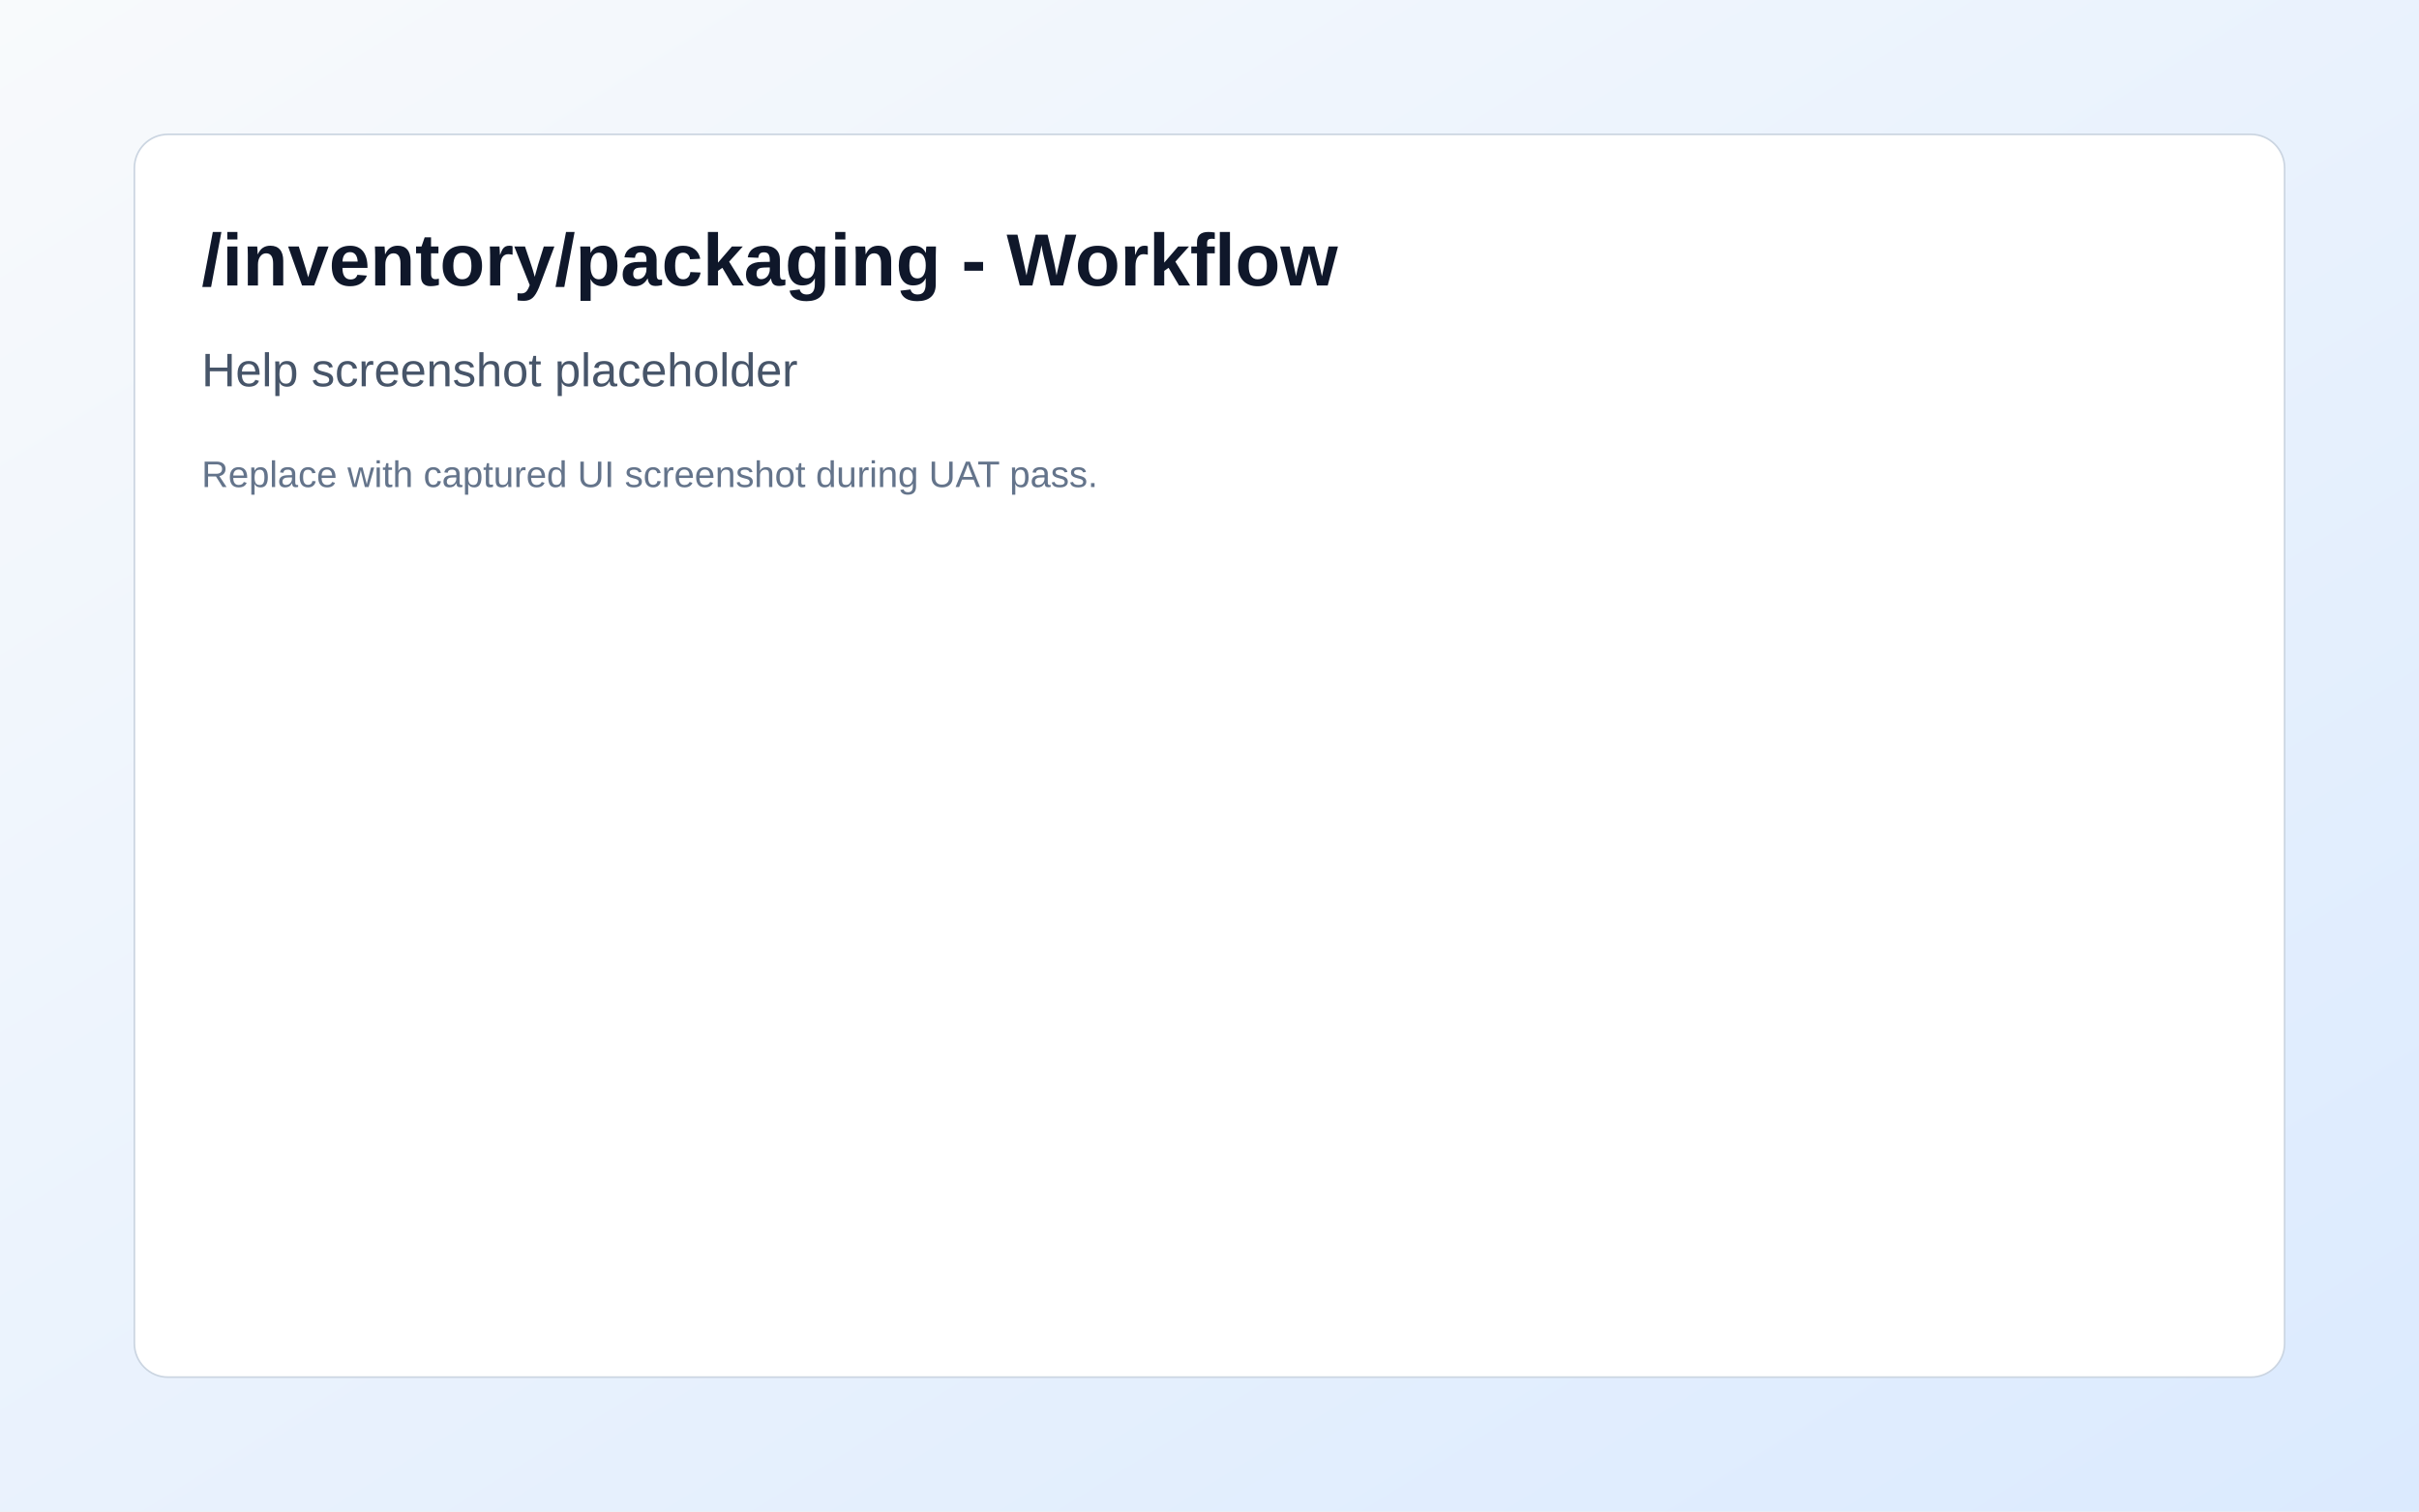
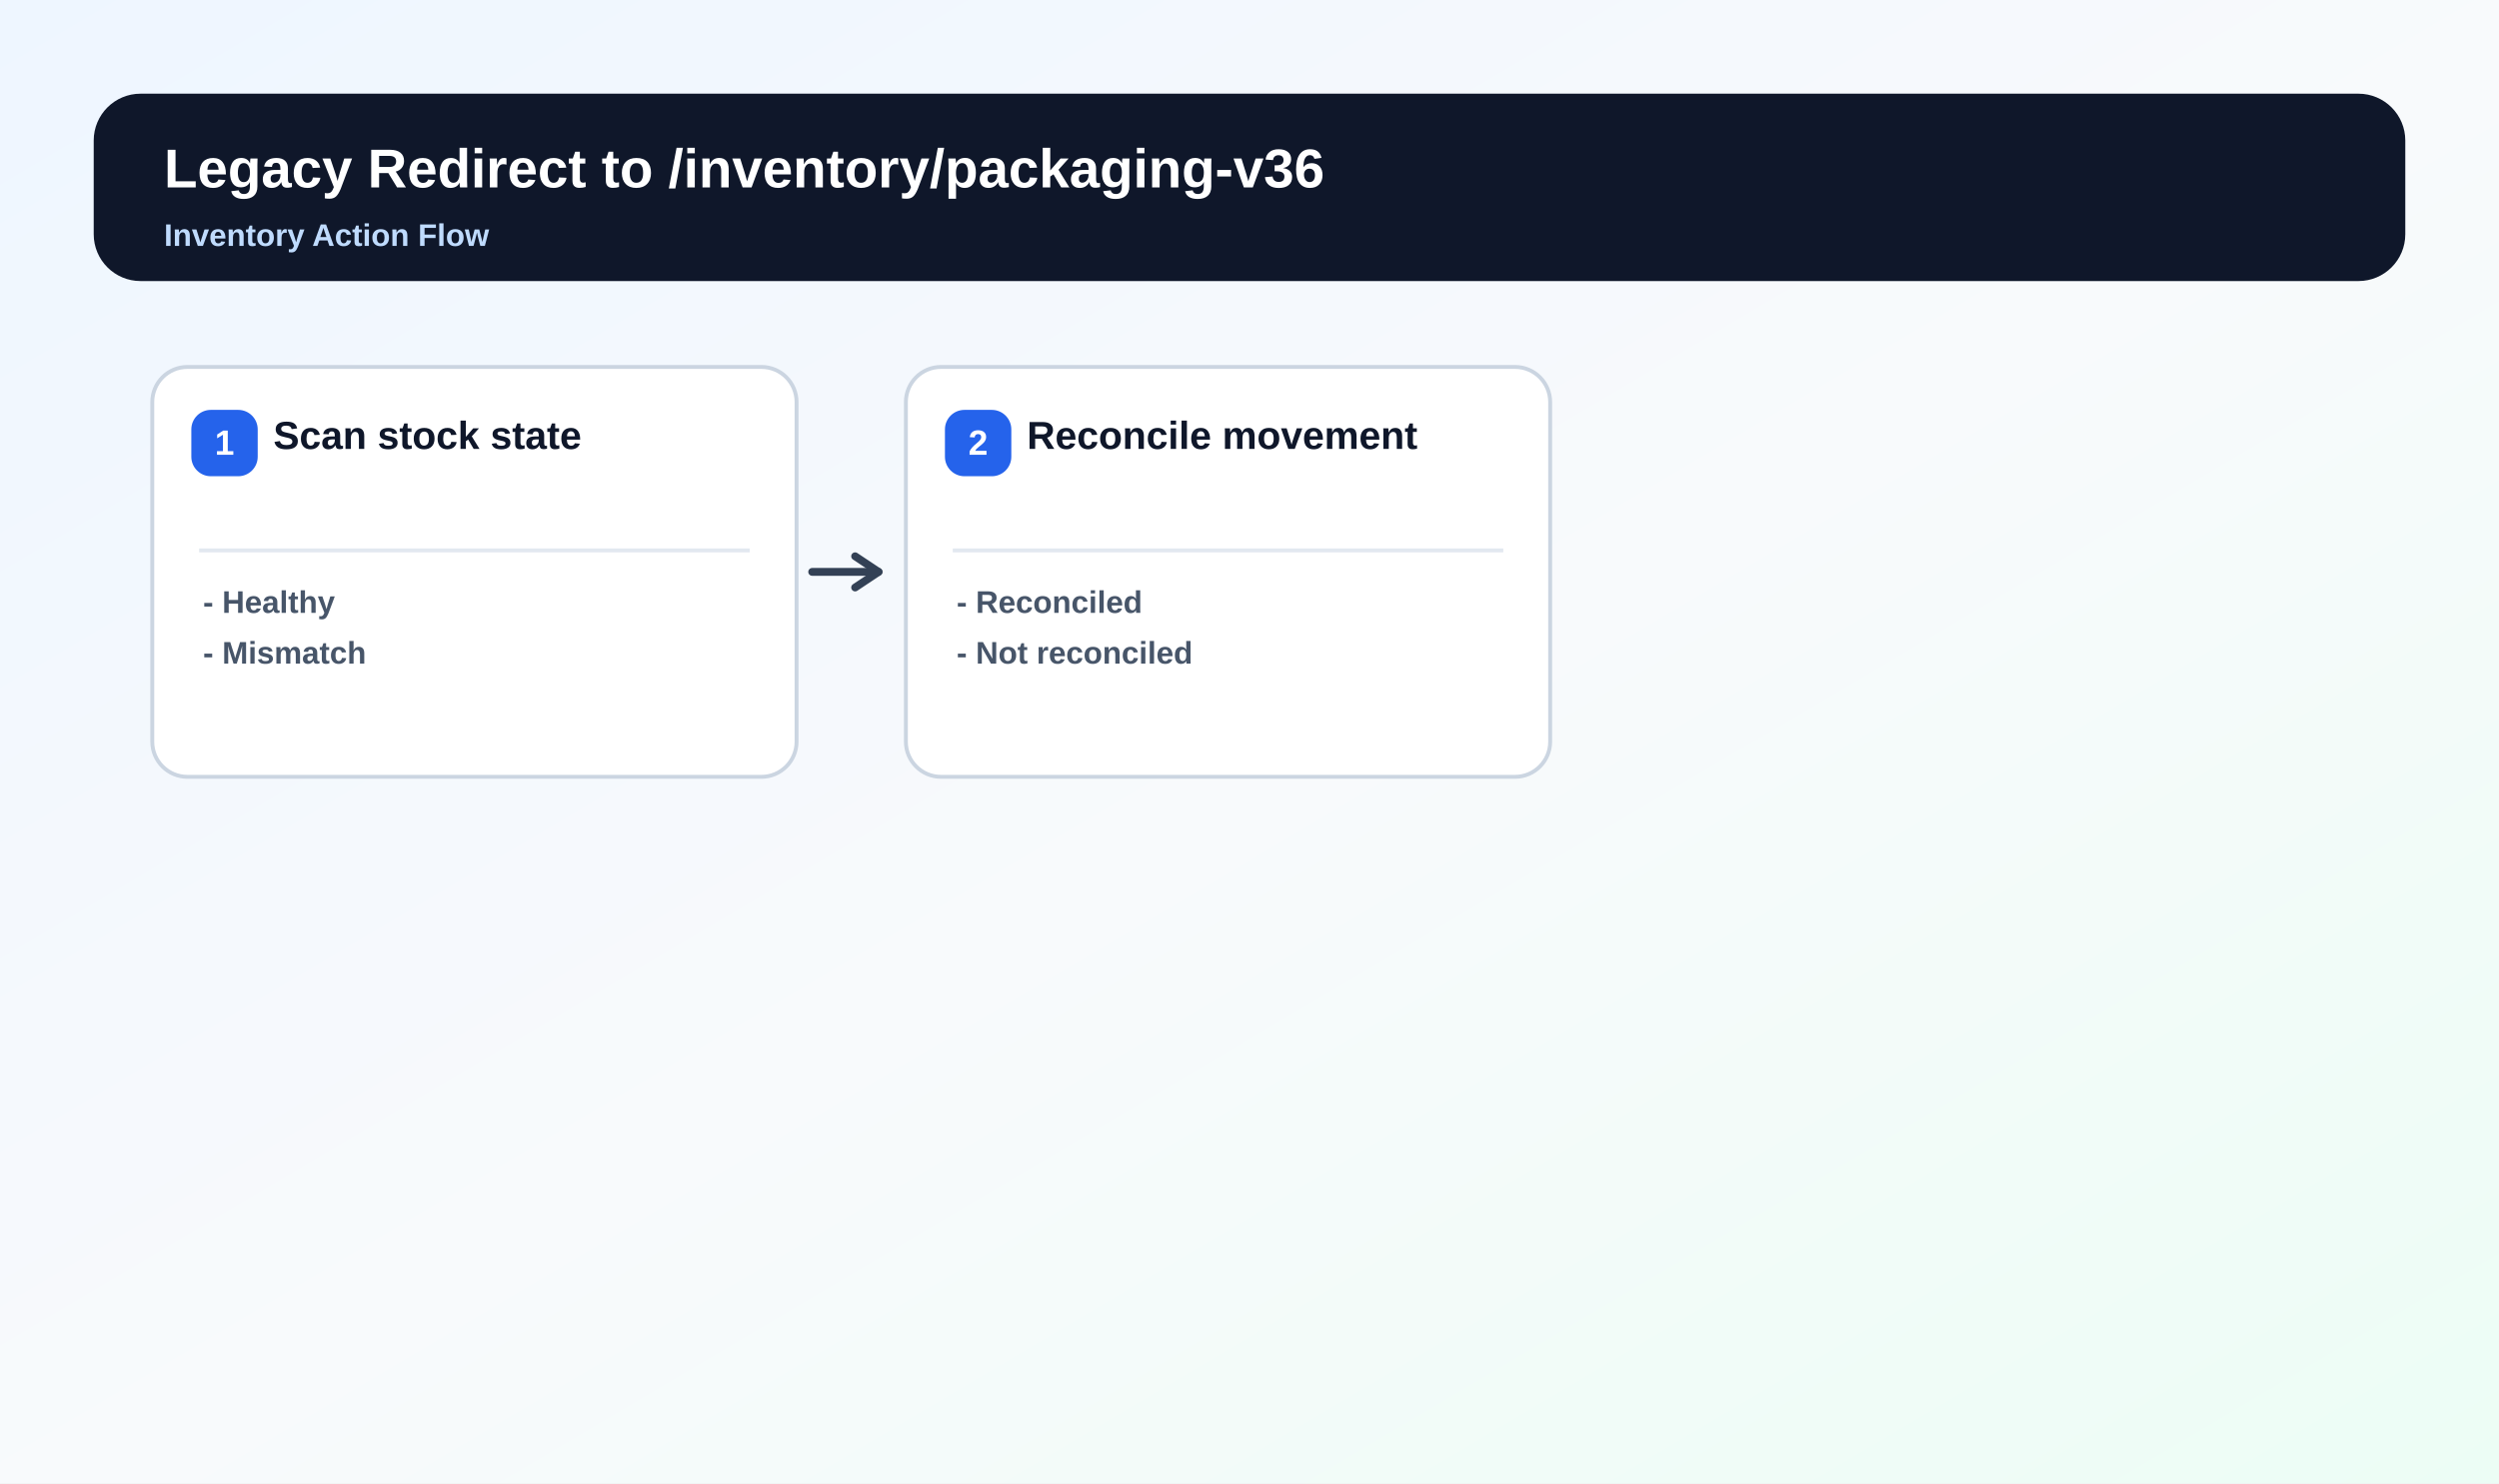
- <svg xmlns="http://www.w3.org/2000/svg" width="1440" height="900" viewBox="0 0 1440 900" role="img" aria-label="/inventory/packaging - Workflow">
+ <svg xmlns="http://www.w3.org/2000/svg" width="1280" height="760" viewBox="0 0 1280 760" role="img" aria-label="Legacy Redirect to /inventory/packaging-v36 workflow">
  <defs>
-     <linearGradient id="g" x1="0" x2="1" y1="0" y2="1">
-       <stop offset="0%" stop-color="#f8fafc" />
-       <stop offset="100%" stop-color="#dbeafe" />
+     <linearGradient id="bg" x1="0" y1="0" x2="1" y2="1">
+       <stop offset="0%" stop-color="#eef6ff" />
+       <stop offset="52%" stop-color="#f8fafc" />
+       <stop offset="100%" stop-color="#ecfdf5" />
    </linearGradient>
  </defs>
-   <rect width="1440" height="900" fill="url(#g)" />
-   <rect x="80" y="80" width="1280" height="740" rx="20" fill="#ffffff" stroke="#cbd5e1" />
-   <text x="120" y="170" fill="#0f172a" font-size="44" font-family="Arial, sans-serif" font-weight="700">/inventory/packaging - Workflow</text>
-   <text x="120" y="230" fill="#475569" font-size="28" font-family="Arial, sans-serif">Help screenshot placeholder</text>
-   <text x="120" y="290" fill="#64748b" font-size="22" font-family="Arial, sans-serif">Replace with captured UI screenshot during UAT pass.</text>
+   <rect width="1280" height="760" fill="url(#bg)" />
+   <rect x="48" y="48" width="1184" height="96" rx="24" fill="#0f172a" />
+   <text x="84" y="96" font-family="Arial, sans-serif" font-size="28" font-weight="800" fill="#ffffff">Legacy Redirect to /inventory/packaging-v36</text>
+   <text x="84" y="126" font-family="Arial, sans-serif" font-size="16" font-weight="700" fill="#bfdbfe">Inventory Action Flow</text>
+   <line x1="416" y1="293" x2="450" y2="293" stroke="#334155" stroke-width="4" stroke-linecap="round" />
+   <path d="M 438 285 L 450 293 L 438 301" fill="none" stroke="#334155" stroke-width="4" stroke-linecap="round" stroke-linejoin="round" />
+   <rect x="78" y="188" width="330" height="210" rx="18" fill="#ffffff" stroke="#cbd5e1" stroke-width="2" />
+   <rect x="98" y="210" width="34" height="34" rx="10" fill="#2563eb" />
+   <text x="115" y="233" text-anchor="middle" font-family="Arial, sans-serif" font-size="18" font-weight="800" fill="#ffffff">1</text>
+   <text x="140" y="230" font-family="Arial, sans-serif" font-size="20" font-weight="700" fill="#0f172a">Scan stock state</text>
+   <line x1="102" y1="282" x2="384" y2="282" stroke="#e2e8f0" stroke-width="2" />
+   <text x="104" y="314" font-family="Arial, sans-serif" font-size="16" font-weight="600" fill="#475569">- Healthy</text>
+   <text x="104" y="340" font-family="Arial, sans-serif" font-size="16" font-weight="600" fill="#475569">- Mismatch</text>
+   <rect x="464" y="188" width="330" height="210" rx="18" fill="#ffffff" stroke="#cbd5e1" stroke-width="2" />
+   <rect x="484" y="210" width="34" height="34" rx="10" fill="#2563eb" />
+   <text x="501" y="233" text-anchor="middle" font-family="Arial, sans-serif" font-size="18" font-weight="800" fill="#ffffff">2</text>
+   <text x="526" y="230" font-family="Arial, sans-serif" font-size="20" font-weight="700" fill="#0f172a">Reconcile movement</text>
+   <line x1="488" y1="282" x2="770" y2="282" stroke="#e2e8f0" stroke-width="2" />
+   <text x="490" y="314" font-family="Arial, sans-serif" font-size="16" font-weight="600" fill="#475569">- Reconciled</text>
+   <text x="490" y="340" font-family="Arial, sans-serif" font-size="16" font-weight="600" fill="#475569">- Not reconciled</text>
</svg>
